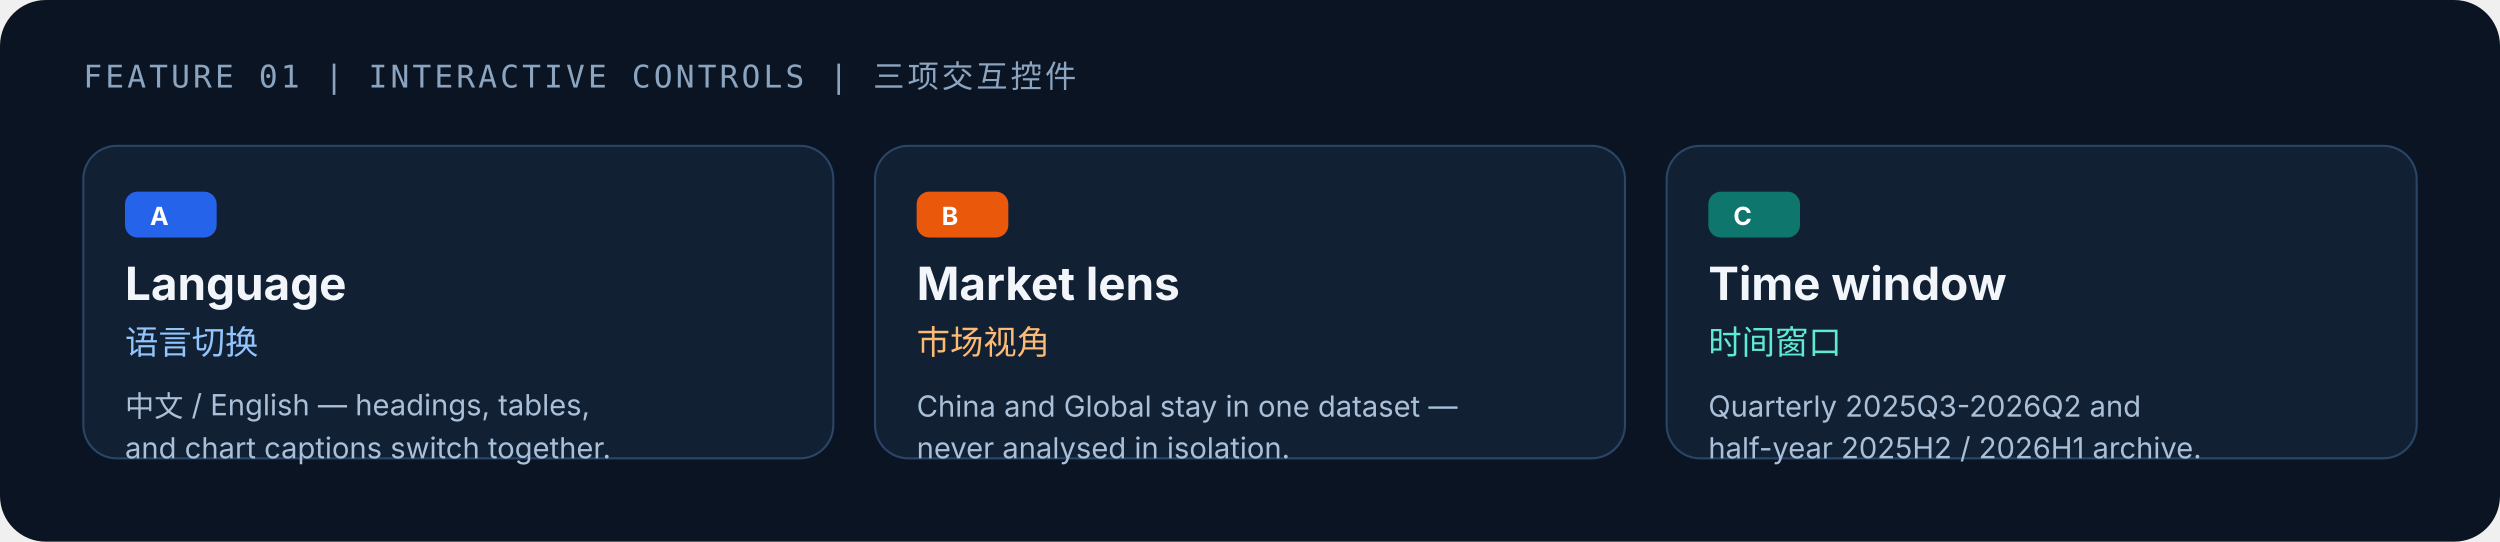
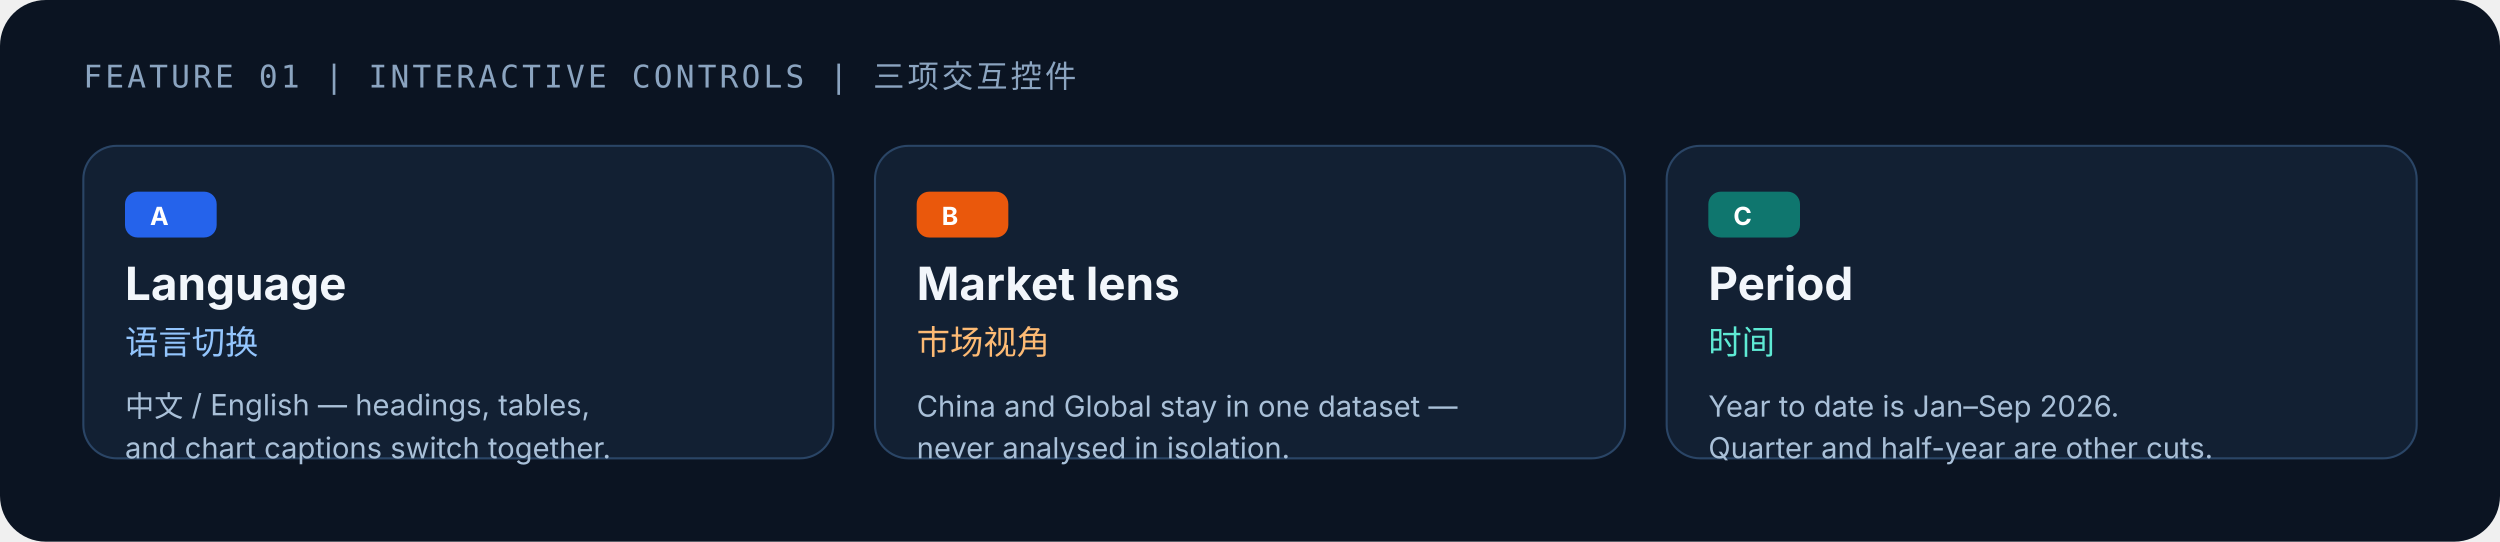
<svg xmlns="http://www.w3.org/2000/svg" width="1200" height="260" viewBox="0 0 1200 260" role="img" aria-labelledby="ctitle cdesc">
  <rect width="1200" height="260" rx="22" fill="#0B1422" />
  <text x="40" y="42" fill="#8BA4C0" font-size="15" font-family="ui-monospace, SFMono-Regular, Menlo, monospace" letter-spacing="1.5">FEATURE 01  |  INTERACTIVE CONTROLS  |  三项交互控件</text>
  <g font-family="-apple-system, BlinkMacSystemFont, 'Segoe UI', 'PingFang SC', sans-serif">
    <g transform="translate(40 70)">
      <rect width="360" height="150" rx="16" fill="#122033" stroke="#2A4566" />
      <rect x="20" y="22" width="44" height="22" rx="6" fill="#2563EB" />
      <text x="32" y="38" fill="#FFFFFF" font-size="12" font-weight="700">A</text>
      <text x="20" y="74" fill="#F2F6FB" font-size="22" font-weight="700">Language</text>
      <text x="20" y="100" fill="#93C5FD" font-size="16">语言切换</text>
      <text x="20" y="130" fill="#A9C0D8" font-size="14">中文 / English — headings, tables,</text>
      <text x="20" y="150" fill="#A9C0D8" font-size="14">and chart captions switch together.</text>
    </g>
    <g transform="translate(420 70)">
      <rect width="360" height="150" rx="16" fill="#122033" stroke="#2A4566" />
      <rect x="20" y="22" width="44" height="22" rx="6" fill="#EA580C" />
      <text x="32" y="38" fill="#FFFFFF" font-size="12" font-weight="700">B</text>
      <text x="20" y="74" fill="#F2F6FB" font-size="22" font-weight="700">Market lens</text>
      <text x="20" y="100" fill="#FDBA74" font-size="16">市场视角</text>
      <text x="20" y="130" fill="#A9C0D8" font-size="14">China and Global stay in one dataset —</text>
      <text x="20" y="150" fill="#A9C0D8" font-size="14">never analysed in isolation.</text>
    </g>
    <g transform="translate(800 70)">
      <rect width="360" height="150" rx="16" fill="#122033" stroke="#2A4566" />
      <rect x="20" y="22" width="44" height="22" rx="6" fill="#0F766E" />
      <text x="32" y="38" fill="#FFFFFF" font-size="12" font-weight="700">C</text>
-       <text x="20" y="74" fill="#F2F6FB" font-size="22" font-weight="700">Time window</text>
-       <text x="20" y="100" fill="#5EEAD4" font-size="16">时间窗口</text>
-       <text x="20" y="130" fill="#A9C0D8" font-size="14">Quarterly 2025Q3-2026Q2 and</text>
-       <text x="20" y="150" fill="#A9C0D8" font-size="14">half-year 2025H2 / 2026H1 archive.</text>
+       <text x="20" y="74" fill="#F2F6FB" font-size="22" font-weight="700">Period</text>
+       <text x="20" y="100" fill="#5EEAD4" font-size="16">时间</text>
+       <text x="20" y="130" fill="#A9C0D8" font-size="14">Year to date is Jan–Sep 2026.</text>
+       <text x="20" y="150" fill="#A9C0D8" font-size="14">Quarter and half-year are other cuts.</text>
    </g>
  </g>
</svg>
